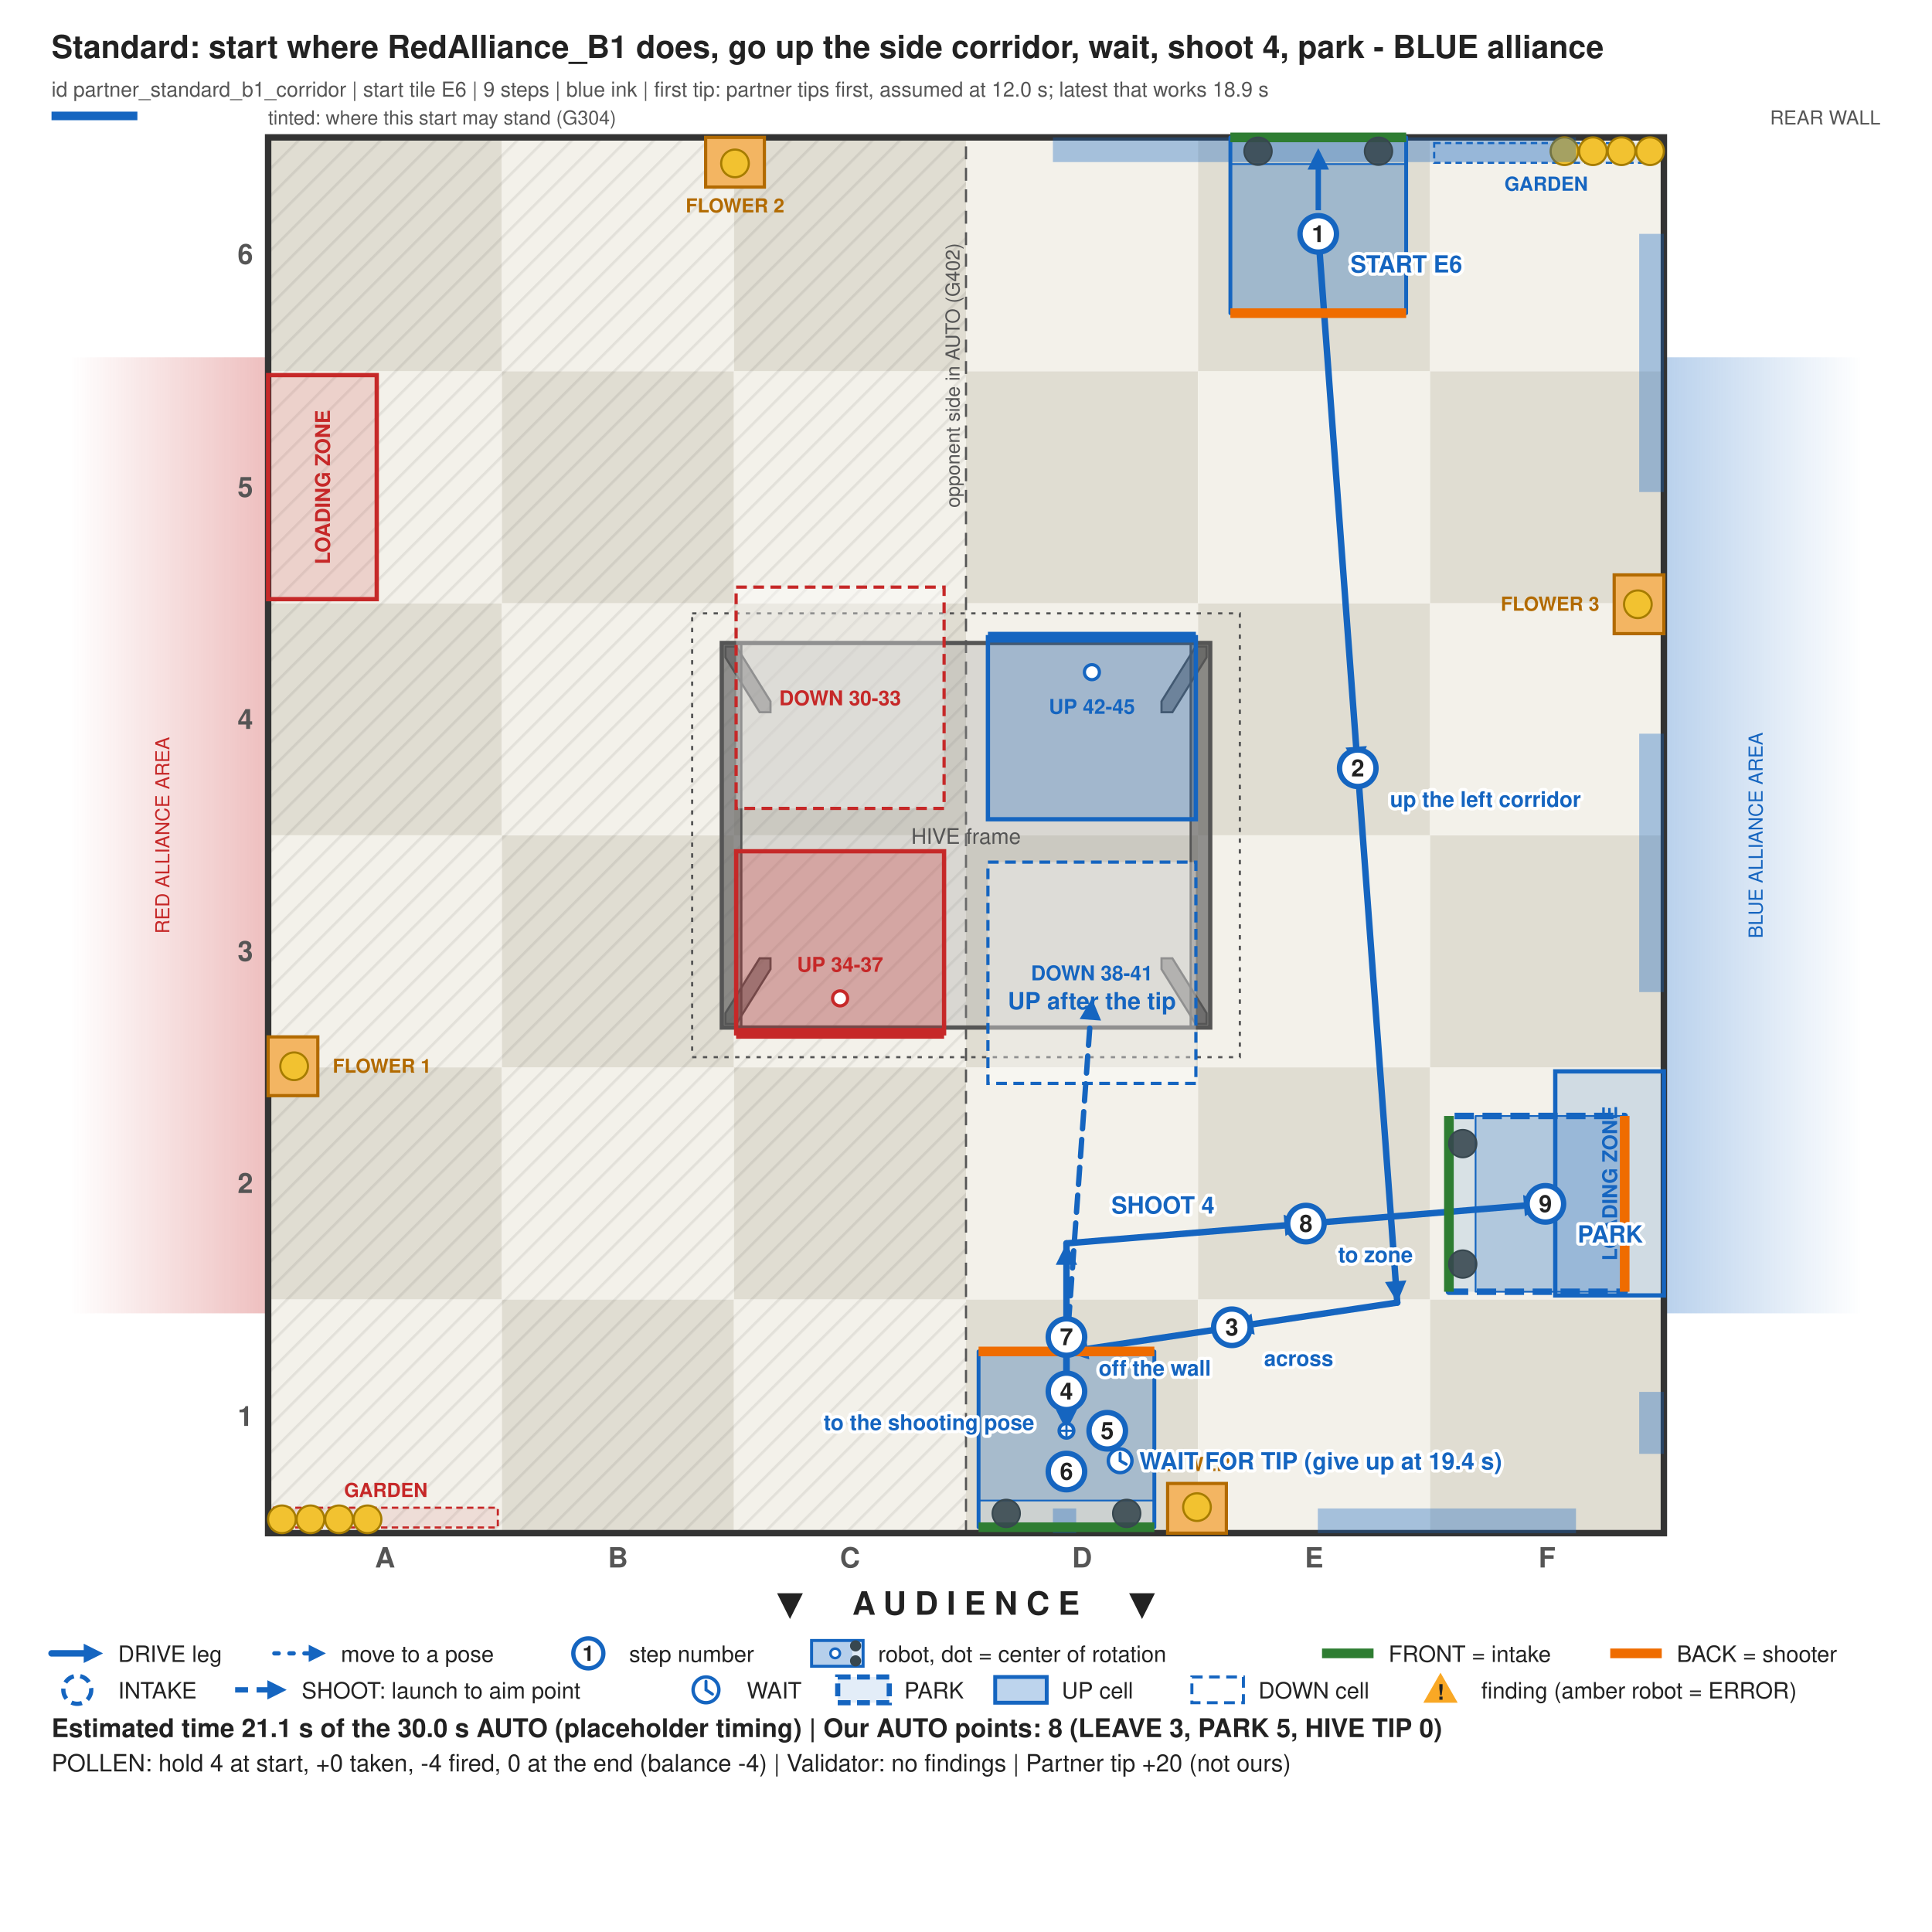
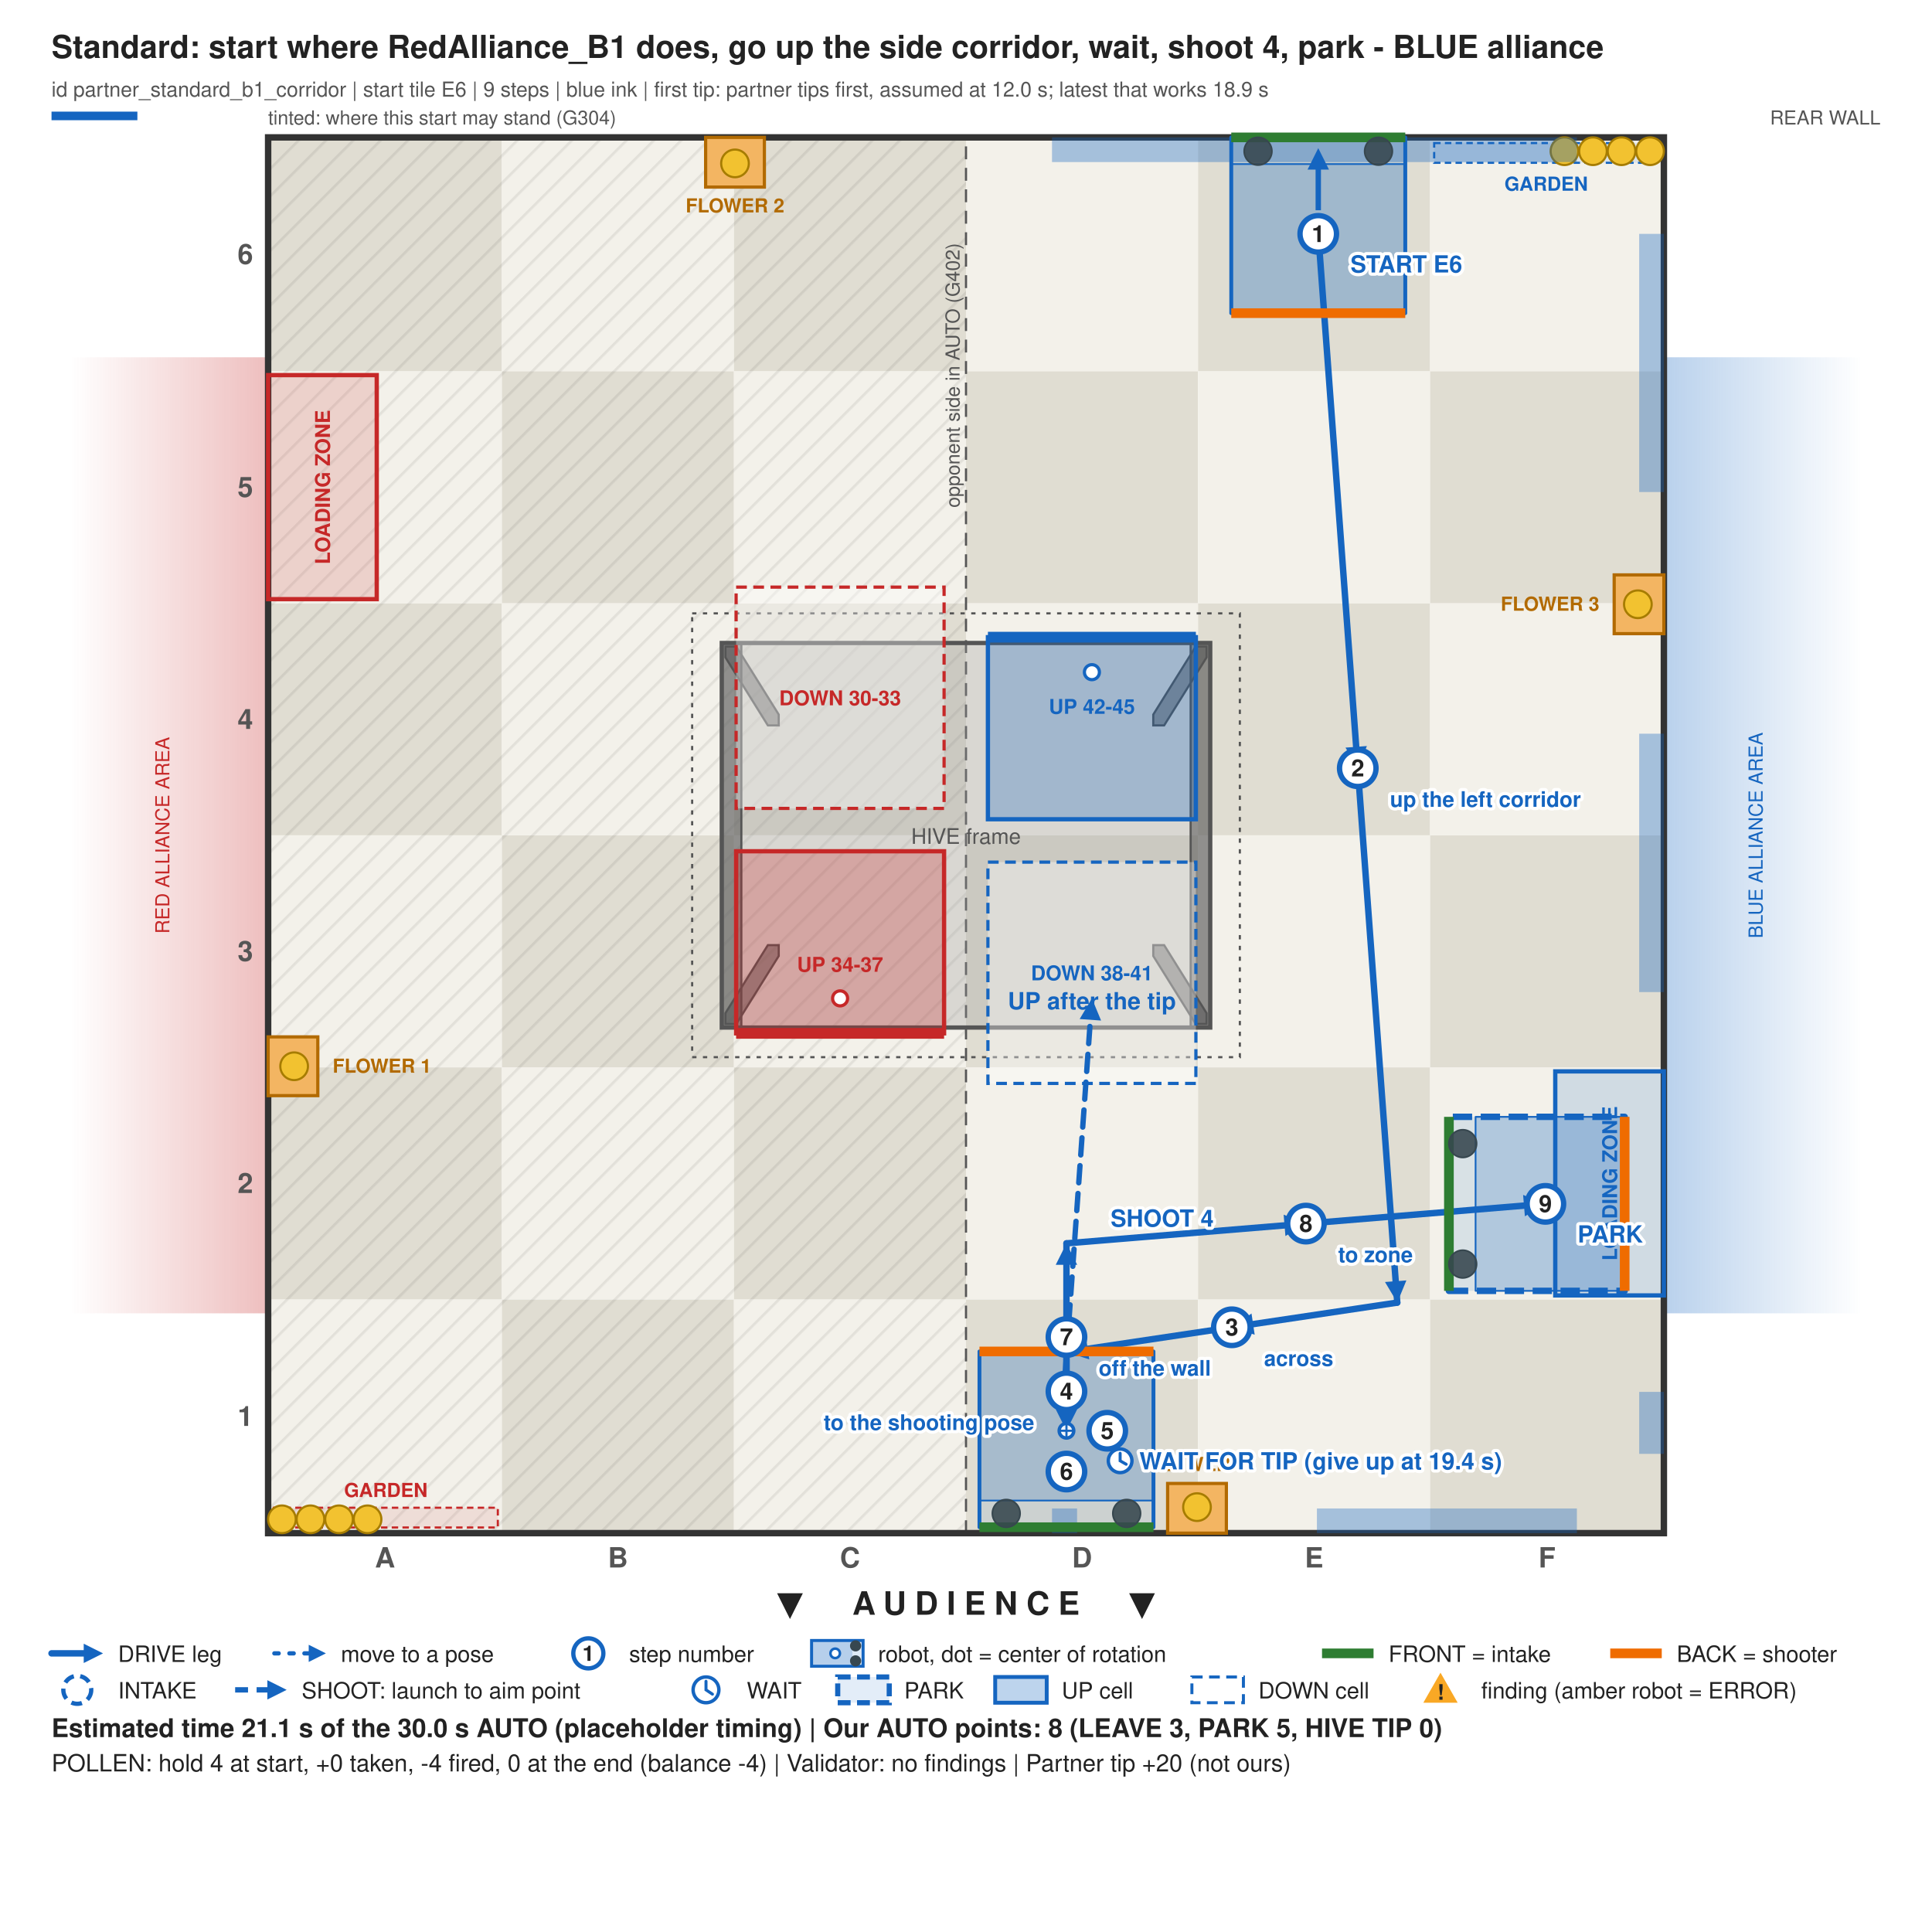
<svg xmlns="http://www.w3.org/2000/svg" viewBox="0 0 900 900" width="900" height="900" role="img" aria-labelledby="svg-title svg-desc" font-family="Helvetica, Arial, sans-serif">
  <defs>
    <linearGradient id="area-red" x1="1" y1="0" x2="0" y2="0">
      <stop offset="0" stop-color="#c62828" stop-opacity="0.30" />
      <stop offset="1" stop-color="#c62828" stop-opacity="0" />
    </linearGradient>
    <linearGradient id="area-blue" x1="0" y1="0" x2="1" y2="0">
      <stop offset="0" stop-color="#1565c0" stop-opacity="0.30" />
      <stop offset="1" stop-color="#1565c0" stop-opacity="0" />
    </linearGradient>
    <pattern id="opponent-hatch" width="9" height="9" patternUnits="userSpaceOnUse" patternTransform="rotate(45)">
      <line x1="0" y1="0" x2="0" y2="9" stroke="#000000" stroke-opacity="0.07" stroke-width="2.5" />
    </pattern>
  </defs>
  <rect id="background" x="0" y="0" width="900" height="900" fill="#ffffff" />
  <text id="title" x="24" y="27" font-size="14.77" font-weight="bold" fill="#222222">Standard: start where RedAlliance_B1 does, go up the side corridor, wait, shoot 4, park - BLUE alliance</text>
  <text id="subtitle" x="24" y="45" font-size="9.6" fill="#555555">id partner_standard_b1_corridor  |  start tile E6  |  9 steps  |  blue ink  |  first tip: partner tips first, assumed at 12.0 s; latest that works 18.9 s</text>
  <rect x="24" y="52" width="40" height="4" fill="#1565c0" />
  <g id="field">
    <rect class="alliance-area" data-alliance="RED" x="32.9" y="166.43" width="92" height="445.37" fill="url(#area-red)" />
    <rect class="alliance-area" data-alliance="BLUE" x="775.1" y="166.43" width="92" height="445.37" fill="url(#area-blue)" />
    <text x="78.9" y="389.12" font-size="9" fill="#c62828" text-anchor="middle" transform="rotate(-90 78.9 389.12)">RED ALLIANCE AREA</text>
    <text x="821.1" y="389.12" font-size="9" fill="#1565c0" text-anchor="middle" transform="rotate(-90 821.1 389.12)">BLUE ALLIANCE AREA</text>
    <rect class="tile" data-tile="A1" x="124.9" y="605.3" width="108.9" height="108.9" fill="#f3f1ea" />
    <rect class="tile" data-tile="A2" x="124.9" y="497.2" width="108.9" height="108.1" fill="#e0ddd2" />
    <rect class="tile" data-tile="A3" x="124.9" y="389.1" width="108.9" height="108.1" fill="#f3f1ea" />
    <rect class="tile" data-tile="A4" x="124.9" y="281" width="108.9" height="108.1" fill="#e0ddd2" />
    <rect class="tile" data-tile="A5" x="124.9" y="172.9" width="108.9" height="108.1" fill="#f3f1ea" />
    <rect class="tile" data-tile="A6" x="124.9" y="64" width="108.9" height="108.9" fill="#e0ddd2" />
    <rect class="tile" data-tile="B1" x="233.8" y="605.3" width="108.1" height="108.9" fill="#e0ddd2" />
    <rect class="tile" data-tile="B2" x="233.8" y="497.2" width="108.1" height="108.1" fill="#f3f1ea" />
    <rect class="tile" data-tile="B3" x="233.8" y="389.1" width="108.1" height="108.1" fill="#e0ddd2" />
    <rect class="tile" data-tile="B4" x="233.8" y="281" width="108.1" height="108.1" fill="#f3f1ea" />
    <rect class="tile" data-tile="B5" x="233.8" y="172.9" width="108.1" height="108.1" fill="#e0ddd2" />
    <rect class="tile" data-tile="B6" x="233.8" y="64" width="108.1" height="108.9" fill="#f3f1ea" />
    <rect class="tile" data-tile="C1" x="341.9" y="605.3" width="108.1" height="108.9" fill="#f3f1ea" />
    <rect class="tile" data-tile="C2" x="341.9" y="497.2" width="108.1" height="108.1" fill="#e0ddd2" />
    <rect class="tile" data-tile="C3" x="341.9" y="389.1" width="108.1" height="108.1" fill="#f3f1ea" />
    <rect class="tile" data-tile="C4" x="341.9" y="281" width="108.1" height="108.1" fill="#e0ddd2" />
    <rect class="tile" data-tile="C5" x="341.9" y="172.9" width="108.1" height="108.1" fill="#f3f1ea" />
    <rect class="tile" data-tile="C6" x="341.9" y="64" width="108.1" height="108.9" fill="#e0ddd2" />
    <rect class="tile" data-tile="D1" x="450" y="605.3" width="108.1" height="108.9" fill="#e0ddd2" />
    <rect class="tile" data-tile="D2" x="450" y="497.2" width="108.1" height="108.1" fill="#f3f1ea" />
    <rect class="tile" data-tile="D3" x="450" y="389.1" width="108.1" height="108.1" fill="#e0ddd2" />
    <rect class="tile" data-tile="D4" x="450" y="281" width="108.1" height="108.1" fill="#f3f1ea" />
    <rect class="tile" data-tile="D5" x="450" y="172.9" width="108.1" height="108.1" fill="#e0ddd2" />
    <rect class="tile" data-tile="D6" x="450" y="64" width="108.1" height="108.9" fill="#f3f1ea" />
    <rect class="tile" data-tile="E1" x="558.1" y="605.3" width="108.1" height="108.9" fill="#f3f1ea" />
    <rect class="tile" data-tile="E2" x="558.1" y="497.2" width="108.1" height="108.1" fill="#e0ddd2" />
    <rect class="tile" data-tile="E3" x="558.1" y="389.1" width="108.1" height="108.1" fill="#f3f1ea" />
    <rect class="tile" data-tile="E4" x="558.1" y="281" width="108.1" height="108.1" fill="#e0ddd2" />
    <rect class="tile" data-tile="E5" x="558.1" y="172.9" width="108.1" height="108.1" fill="#f3f1ea" />
    <rect class="tile" data-tile="E6" x="558.1" y="64" width="108.1" height="108.9" fill="#e0ddd2" />
    <rect class="tile" data-tile="F1" x="666.2" y="605.3" width="108.9" height="108.9" fill="#e0ddd2" />
    <rect class="tile" data-tile="F2" x="666.2" y="497.2" width="108.9" height="108.1" fill="#f3f1ea" />
    <rect class="tile" data-tile="F3" x="666.2" y="389.1" width="108.9" height="108.1" fill="#e0ddd2" />
    <rect class="tile" data-tile="F4" x="666.2" y="281" width="108.9" height="108.1" fill="#f3f1ea" />
    <rect class="tile" data-tile="F5" x="666.2" y="172.9" width="108.9" height="108.1" fill="#e0ddd2" />
    <rect class="tile" data-tile="F6" x="666.2" y="64" width="108.9" height="108.9" fill="#f3f1ea" />
    <rect id="opponent-side" x="124.9" y="64" width="325.1" height="650.2" fill="url(#opponent-hatch)" />
    <line id="side-line" x1="450" y1="714.2" x2="450" y2="64" stroke="#555555" stroke-width="1" stroke-dasharray="6 4" />
    <text id="opponent-label" x="447" y="174.86" font-size="9" fill="#555555" text-anchor="middle" transform="rotate(-90 447 174.86)">opponent side in AUTO (G402)</text>
    <text class="tile-label" x="179.35" y="730.2" font-size="13" font-weight="bold" text-anchor="middle" fill="#555555">A</text>
    <text class="tile-label" x="287.85" y="730.2" font-size="13" font-weight="bold" text-anchor="middle" fill="#555555">B</text>
    <text class="tile-label" x="395.95" y="730.2" font-size="13" font-weight="bold" text-anchor="middle" fill="#555555">C</text>
    <text class="tile-label" x="504.05" y="730.2" font-size="13" font-weight="bold" text-anchor="middle" fill="#555555">D</text>
    <text class="tile-label" x="612.15" y="730.2" font-size="13" font-weight="bold" text-anchor="middle" fill="#555555">E</text>
    <text class="tile-label" x="720.65" y="730.2" font-size="13" font-weight="bold" text-anchor="middle" fill="#555555">F</text>
    <text class="tile-label" x="117.9" y="664.25" font-size="13" font-weight="bold" text-anchor="end" fill="#555555">1</text>
    <text class="tile-label" x="117.9" y="555.75" font-size="13" font-weight="bold" text-anchor="end" fill="#555555">2</text>
    <text class="tile-label" x="117.9" y="447.65" font-size="13" font-weight="bold" text-anchor="end" fill="#555555">3</text>
    <text class="tile-label" x="117.9" y="339.55" font-size="13" font-weight="bold" text-anchor="end" fill="#555555">4</text>
    <text class="tile-label" x="117.9" y="231.45" font-size="13" font-weight="bold" text-anchor="end" fill="#555555">5</text>
    <text class="tile-label" x="117.9" y="122.95" font-size="13" font-weight="bold" text-anchor="end" fill="#555555">6</text>
    <rect id="field-border" x="124.9" y="64" width="650.2" height="650.2" fill="none" stroke="#333333" stroke-width="3" />
  </g>
  <g id="structures">
    <rect id="hive-frame" x="336.23" y="299.53" width="227.54" height="179.14" fill="#9a9a9a" fill-opacity="0.30" stroke="#555555" stroke-width="2" />
    <rect id="hive-keepout" x="322.43" y="285.73" width="255.14" height="206.74" fill="none" stroke="#555555" stroke-width="1" stroke-dasharray="2 3" />
    <g id="hive-solid">
      <polygon class="hive-foot" points="336.23,478.67 345.35,478.67 345.35,299.53 336.23,299.53" fill="#555555" fill-opacity="0.55" stroke="#555555" stroke-width="1" />
      <polygon class="hive-foot" points="554.65,478.67 563.77,478.67 563.77,299.53 554.65,299.53" fill="#555555" fill-opacity="0.55" stroke="#555555" stroke-width="1" />
-       <polygon class="hive-foot" points="337.94,477.01 343,477.01 358.92,451.48 358.92,446.42 353.86,446.42 337.94,471.95" fill="#555555" fill-opacity="0.55" stroke="#555555" stroke-width="1" />
-       <polygon class="hive-foot" points="337.94,306.25 353.86,331.78 358.92,331.78 358.92,326.72 343,301.19 337.94,301.19" fill="#555555" fill-opacity="0.55" stroke="#555555" stroke-width="1" />
-       <polygon class="hive-foot" points="541.08,451.48 557,477.01 562.06,477.01 562.06,471.95 546.14,446.42 541.08,446.42" fill="#555555" fill-opacity="0.55" stroke="#555555" stroke-width="1" />
-       <polygon class="hive-foot" points="541.08,331.78 546.14,331.78 562.06,306.25 562.06,301.19 557,301.19 541.08,326.72" fill="#555555" fill-opacity="0.55" stroke="#555555" stroke-width="1" />
+       <polygon class="hive-foot" points="337.94,477.01 343,477.01 362.76,445.34 362.76,440.28 357.7,440.28 337.94,471.95" fill="#555555" fill-opacity="0.55" stroke="#555555" stroke-width="1" />
+       <polygon class="hive-foot" points="337.94,306.25 357.7,337.92 362.76,337.92 362.76,332.86 343,301.19 337.94,301.19" fill="#555555" fill-opacity="0.55" stroke="#555555" stroke-width="1" />
+       <polygon class="hive-foot" points="537.24,445.34 557,477.01 562.06,477.01 562.06,471.95 542.3,440.28 537.24,440.28" fill="#555555" fill-opacity="0.55" stroke="#555555" stroke-width="1" />
+       <polygon class="hive-foot" points="537.24,337.92 542.3,337.92 562.06,306.25 562.06,301.19 557,301.19 537.24,332.86" fill="#555555" fill-opacity="0.55" stroke="#555555" stroke-width="1" />
    </g>
    <text x="450" y="393.1" font-size="10" fill="#555555" text-anchor="middle">HIVE frame</text>
    <g class="hive" data-alliance="RED">
      <g class="cell cell-down" data-alliance="RED" data-side="REAR">
        <rect x="342.91" y="273.5" width="96.88" height="103.09" fill="#ffffff" fill-opacity="0.35" stroke="#c62828" stroke-width="1.5" stroke-dasharray="5 3" />
        <text x="391.35" y="328.55" font-size="9.5" font-weight="bold" fill="#c62828" text-anchor="middle">DOWN 30-33</text>
      </g>
      <g class="cell cell-up" data-alliance="RED" data-side="AUDIENCE">
        <rect x="342.91" y="396.55" width="96.88" height="84.82" fill="#c62828" fill-opacity="0.28" stroke="#c62828" stroke-width="2" />
        <line class="cell-opening" x1="342.91" y1="481.38" x2="439.79" y2="481.38" stroke="#c62828" stroke-width="5" />
        <circle class="aim-point" cx="391.35" cy="465.08" r="3.5" fill="#ffffff" stroke="#c62828" stroke-width="1.5" />
        <text x="391.35" y="452.68" font-size="9.5" font-weight="bold" fill="#c62828" text-anchor="middle">UP 34-37</text>
      </g>
    </g>
    <g class="hive" data-alliance="BLUE">
      <g class="cell cell-down" data-alliance="BLUE" data-side="AUDIENCE">
        <rect x="460.21" y="401.61" width="96.88" height="103.09" fill="#ffffff" fill-opacity="0.35" stroke="#1565c0" stroke-width="1.5" stroke-dasharray="5 3" />
        <text x="508.65" y="456.66" font-size="9.5" font-weight="bold" fill="#1565c0" text-anchor="middle">DOWN 38-41</text>
        <text class="cell-cue" x="508.65" y="470.16" font-size="11" font-weight="bold" fill="#1565c0" text-anchor="middle">UP after the tip</text>
      </g>
      <g class="cell cell-up" data-alliance="BLUE" data-side="REAR">
        <rect x="460.21" y="296.82" width="96.88" height="84.82" fill="#1565c0" fill-opacity="0.28" stroke="#1565c0" stroke-width="2" />
        <line class="cell-opening" x1="460.21" y1="296.82" x2="557.09" y2="296.82" stroke="#1565c0" stroke-width="5" />
        <circle class="aim-point" cx="508.65" cy="313.12" r="3.5" fill="#ffffff" stroke="#1565c0" stroke-width="1.5" />
        <text x="508.65" y="332.52" font-size="9.5" font-weight="bold" fill="#1565c0" text-anchor="middle">UP 42-45</text>
      </g>
    </g>
    <g class="flower" data-flower="1">
      <rect x="124.9" y="483.02" width="23.15" height="27.37" fill="#f3b562" stroke="#b26a00" stroke-width="1.5" />
      <circle cx="137.02" cy="496.71" r="6.44" fill="#f2c230" stroke="#a67c00" stroke-width="1" />
      <text x="154.95" y="499.71" font-size="9" fill="#b26a00" font-weight="bold" text-anchor="start">FLOWER 1</text>
    </g>
    <g class="flower" data-flower="2">
      <rect x="328.71" y="64" width="27.37" height="23.15" fill="#f3b562" stroke="#b26a00" stroke-width="1.5" />
      <circle cx="342.39" cy="76.12" r="6.44" fill="#f2c230" stroke="#a67c00" stroke-width="1" />
      <text x="342.39" y="98.95" font-size="9" fill="#b26a00" font-weight="bold" text-anchor="middle">FLOWER 2</text>
    </g>
    <g class="flower" data-flower="3">
      <rect x="751.95" y="267.81" width="23.15" height="27.37" fill="#f3b562" stroke="#b26a00" stroke-width="1.5" />
      <circle cx="762.98" cy="281.49" r="6.44" fill="#f2c230" stroke="#a67c00" stroke-width="1" />
      <text x="745.05" y="284.49" font-size="9" fill="#b26a00" font-weight="bold" text-anchor="end">FLOWER 3</text>
    </g>
    <g class="flower" data-flower="4">
      <rect x="543.92" y="691.05" width="27.37" height="23.15" fill="#f3b562" stroke="#b26a00" stroke-width="1.5" />
      <circle cx="557.61" cy="702.08" r="6.44" fill="#f2c230" stroke="#a67c00" stroke-width="1" />
      <text x="557.61" y="685.25" font-size="9" fill="#b26a00" font-weight="bold" text-anchor="middle">FLOWER 4</text>
    </g>
    <g class="garden" data-alliance="RED">
      <rect x="127.54" y="702.36" width="104.37" height="9.2" fill="#c62828" fill-opacity="0.10" stroke="#c62828" stroke-width="1" stroke-dasharray="3 2" />
      <circle class="pollen" cx="131.34" cy="707.76" r="6.44" fill="#f2c230" stroke="#a67c00" stroke-width="1" />
      <circle class="pollen" cx="144.63" cy="707.76" r="6.44" fill="#f2c230" stroke="#a67c00" stroke-width="1" />
      <circle class="pollen" cx="157.93" cy="707.76" r="6.44" fill="#f2c230" stroke="#a67c00" stroke-width="1" />
      <circle class="pollen" cx="171.22" cy="707.76" r="6.44" fill="#f2c230" stroke="#a67c00" stroke-width="1" />
      <text x="179.73" y="697.36" font-size="9" fill="#c62828" text-anchor="middle" font-weight="bold">GARDEN</text>
    </g>
    <g class="loading-zone" data-alliance="RED">
      <rect x="124.9" y="174.74" width="50.6" height="104.37" fill="#c62828" fill-opacity="0.16" stroke="#c62828" stroke-width="2" />
      <text x="150.2" y="230.43" font-size="9.5" font-weight="bold" fill="#c62828" text-anchor="middle" transform="rotate(-90 150.2 226.93)">LOADING ZONE</text>
    </g>
    <g class="garden" data-alliance="BLUE">
      <rect x="668.09" y="66.64" width="104.37" height="9.2" fill="#1565c0" fill-opacity="0.10" stroke="#1565c0" stroke-width="1" stroke-dasharray="3 2" />
      <circle class="pollen" cx="768.66" cy="70.44" r="6.44" fill="#f2c230" stroke="#a67c00" stroke-width="1" />
      <circle class="pollen" cx="755.37" cy="70.44" r="6.44" fill="#f2c230" stroke="#a67c00" stroke-width="1" />
      <circle class="pollen" cx="742.07" cy="70.44" r="6.44" fill="#f2c230" stroke="#a67c00" stroke-width="1" />
      <circle class="pollen" cx="728.78" cy="70.44" r="6.44" fill="#f2c230" stroke="#a67c00" stroke-width="1" />
      <text x="720.27" y="88.84" font-size="9" fill="#1565c0" text-anchor="middle" font-weight="bold">GARDEN</text>
    </g>
    <g class="loading-zone" data-alliance="BLUE">
      <rect x="724.5" y="499.09" width="50.6" height="104.37" fill="#1565c0" fill-opacity="0.16" stroke="#1565c0" stroke-width="2" />
      <text x="749.8" y="554.77" font-size="9.5" font-weight="bold" fill="#1565c0" text-anchor="middle" transform="rotate(-90 749.8 551.27)">LOADING ZONE</text>
    </g>
    <text id="audience-label" x="450" y="752.2" font-size="15" font-weight="bold" letter-spacing="4" text-anchor="middle" fill="#222222">AUDIENCE</text>
    <polygon class="compass-arrow" points="362,742.2 374,742.2 368,754.2" fill="#222222" />
    <polygon class="compass-arrow" points="526,742.2 538,742.2 532,754.2" fill="#222222" />
    <text x="876" y="58" font-size="9" fill="#555555" text-anchor="end">REAR WALL</text>
  </g>
  <g id="start-bands" data-heading="90">
    <rect class="start-band" data-wall="BLUE" data-from="8.03" data-to="14.3" x="763.6" y="648.4" width="11.5" height="28.86" fill="#1565c0" fill-opacity="0.35" />
    <rect class="start-band" data-wall="BLUE" data-from="54.79" data-to="80.96" x="763.6" y="341.78" width="11.5" height="120.37" fill="#1565c0" fill-opacity="0.35" />
    <rect class="start-band" data-wall="BLUE" data-from="105.43" data-to="131.58" x="763.6" y="108.94" width="11.5" height="120.27" fill="#1565c0" fill-opacity="0.35" />
-     <rect class="start-band" data-wall="AUDIENCE" data-from="79.47" data-to="81.83" x="490.48" y="702.7" width="10.85" height="11.5" fill="#1565c0" fill-opacity="0.35" />
-     <rect class="start-band" data-wall="AUDIENCE" data-from="106.3" data-to="132.45" x="613.89" y="702.7" width="120.27" height="11.5" fill="#1565c0" fill-opacity="0.35" />
-     <rect class="start-band" data-wall="REAR" data-from="79.47" data-to="132.45" x="490.48" y="64" width="243.68" height="11.5" fill="#1565c0" fill-opacity="0.35" />
+     <rect class="start-band" data-wall="AUDIENCE" data-from="79.38" data-to="81.92" x="490.07" y="702.7" width="11.67" height="11.5" fill="#1565c0" fill-opacity="0.35" />
+     <rect class="start-band" data-wall="AUDIENCE" data-from="106.21" data-to="132.54" x="613.47" y="702.7" width="121.1" height="11.5" fill="#1565c0" fill-opacity="0.35" />
+     <rect class="start-band" data-wall="REAR" data-from="79.38" data-to="132.54" x="490.07" y="64" width="244.51" height="11.5" fill="#1565c0" fill-opacity="0.35" />
    <text class="start-band-label" x="124.9" y="58" font-size="9" fill="#555555">tinted: where this start may stand (G304)</text>
  </g>
  <g id="route" data-ink="#1565c0" data-alliance="BLUE" data-route="partner_standard_b1_corridor">
    <g class="drive-leg" data-step="2" data-mode="CONSTANT">
      <path class="leg" d="M 614.1 108.94 L 650.9 606.8" fill="none" stroke="#1565c0" stroke-width="3" stroke-linecap="round" stroke-linejoin="round" />
      <polygon class="arrowhead" points="632.5,357.87 626.78,348.27 636.75,347.53" fill="#1565c0" />
      <polygon class="arrowhead" points="650.9,606.8 645.18,597.2 655.15,596.46" fill="#1565c0" />
    </g>
    <g class="drive-leg" data-step="3" data-mode="CONSTANT">
      <path class="leg" d="M 650.9 606.8 L 496.8 629.8" fill="none" stroke="#1565c0" stroke-width="3" stroke-linecap="round" stroke-linejoin="round" />
      <polygon class="arrowhead" points="573.85,618.3 583,611.88 584.48,621.77" fill="#1565c0" />
      <polygon class="arrowhead" points="496.8,629.8 505.95,623.38 507.43,633.27" fill="#1565c0" />
    </g>
    <g class="drive-leg" data-step="4" data-mode="CONSTANT">
      <path class="leg" d="M 496.8 629.8 L 496.8 666.5" fill="none" stroke="#1565c0" stroke-width="3" stroke-linecap="round" stroke-linejoin="round" />
      <polygon class="arrowhead" points="496.8,666.5 491.8,656.5 501.8,656.5" fill="#1565c0" />
    </g>
    <g class="drive-leg" data-step="7" data-mode="CONSTANT">
      <path class="leg" d="M 496.8 666.5 L 496.8 579.2" fill="none" stroke="#1565c0" stroke-width="3" stroke-linecap="round" stroke-linejoin="round" />
      <polygon class="arrowhead" points="496.8,579.2 501.8,589.2 491.8,589.2" fill="#1565c0" />
    </g>
    <g class="drive-leg" data-step="8" data-mode="LINEAR">
      <path class="leg" d="M 496.8 579.2 L 719.9 560.8" fill="none" stroke="#1565c0" stroke-width="3" stroke-linecap="round" stroke-linejoin="round" />
      <polygon class="arrowhead" points="608.35,570 598.8,575.81 597.97,565.84" fill="#1565c0" />
      <polygon class="arrowhead" points="719.9,560.8 710.35,566.61 709.52,556.64" fill="#1565c0" />
    </g>
    <g id="start-footprint" class="footprint start" data-step="1">
-       <polygon class="outline" points="573.16,64 573.16,145.88 655.04,145.88 655.04,64" fill="#1565c0" fill-opacity="0.14" stroke="#1565c0" stroke-width="1.8" stroke-linejoin="round" />
-       <polygon class="chassis" points="573.16,76.42 573.16,145.88 655.04,145.88 655.04,76.42" fill="#1565c0" fill-opacity="0.2" stroke="#1565c0" stroke-width="0.8" stroke-linejoin="round" />
-       <line class="front-edge" x1="573.16" y1="64" x2="655.04" y2="64" stroke="#2e7d32" stroke-width="4.5" />
-       <line class="back-edge" x1="573.16" y1="145.88" x2="655.04" y2="145.88" stroke="#ef6c00" stroke-width="4.5" />
+       <polygon class="outline" points="573.57,64 573.57,145.88 654.63,145.88 654.63,64" fill="#1565c0" fill-opacity="0.14" stroke="#1565c0" stroke-width="1.8" stroke-linejoin="round" />
+       <polygon class="chassis" points="573.57,76.42 573.57,145.88 654.63,145.88 654.63,76.42" fill="#1565c0" fill-opacity="0.2" stroke="#1565c0" stroke-width="0.8" stroke-linejoin="round" />
+       <line class="front-edge" x1="573.57" y1="64" x2="654.63" y2="64" stroke="#2e7d32" stroke-width="4.5" />
+       <line class="back-edge" x1="573.57" y1="145.88" x2="654.63" y2="145.88" stroke="#ef6c00" stroke-width="4.5" />
      <circle class="wheel" data-wheel="LEFT" cx="586.04" cy="70.44" r="6.44" fill="#37474f" fill-opacity="0.88" stroke="#37474f" stroke-width="0.8" />
      <circle class="wheel" data-wheel="RIGHT" cx="642.16" cy="70.44" r="6.44" fill="#37474f" fill-opacity="0.88" stroke="#37474f" stroke-width="0.8" />
      <g class="pose-point" data-x="106.35" data-y="131.58">
        <circle cx="614.1" cy="108.94" r="3.4" fill="#ffffff" fill-opacity="0.92" stroke="#1565c0" stroke-width="1.6" />
        <line x1="610.7" y1="108.94" x2="617.5" y2="108.94" stroke="#1565c0" stroke-width="1" />
        <line x1="614.1" y1="105.54" x2="614.1" y2="112.34" stroke="#1565c0" stroke-width="1" />
      </g>
      <line class="heading-arrow" x1="614.1" y1="97.94" x2="614.1" y2="77" stroke="#1565c0" stroke-width="2.5" />
      <polygon class="arrowhead" points="614.1,69 619.1,79 609.1,79" fill="#1565c0" />
    </g>
    <g class="shoot-pose" data-step="6" data-nominal="false">
-       <polygon class="outline" points="537.74,711.44 537.74,629.56 455.86,629.56 455.86,711.44" fill="#1565c0" fill-opacity="0.1" stroke="#1565c0" stroke-width="1.8" stroke-linejoin="round" />
-       <polygon class="chassis" points="537.74,699.02 537.74,629.56 455.86,629.56 455.86,699.02" fill="#1565c0" fill-opacity="0.2" stroke="#1565c0" stroke-width="0.8" stroke-linejoin="round" />
-       <line class="front-edge" x1="537.74" y1="711.44" x2="455.86" y2="711.44" stroke="#2e7d32" stroke-width="4.5" />
-       <line class="back-edge" x1="537.74" y1="629.56" x2="455.86" y2="629.56" stroke="#ef6c00" stroke-width="4.5" />
+       <polygon class="outline" points="537.33,711.44 537.33,629.56 456.27,629.56 456.27,711.44" fill="#1565c0" fill-opacity="0.1" stroke="#1565c0" stroke-width="1.8" stroke-linejoin="round" />
+       <polygon class="chassis" points="537.33,699.02 537.33,629.56 456.27,629.56 456.27,699.02" fill="#1565c0" fill-opacity="0.2" stroke="#1565c0" stroke-width="0.8" stroke-linejoin="round" />
+       <line class="front-edge" x1="537.33" y1="711.44" x2="456.27" y2="711.44" stroke="#2e7d32" stroke-width="4.5" />
+       <line class="back-edge" x1="537.33" y1="629.56" x2="456.27" y2="629.56" stroke="#ef6c00" stroke-width="4.5" />
      <circle class="wheel" data-wheel="LEFT" cx="524.86" cy="705" r="6.44" fill="#37474f" fill-opacity="0.88" stroke="#37474f" stroke-width="0.8" />
      <circle class="wheel" data-wheel="RIGHT" cx="468.74" cy="705" r="6.44" fill="#37474f" fill-opacity="0.88" stroke="#37474f" stroke-width="0.8" />
      <g class="pose-point" data-x="80.85" data-y="10.37">
        <circle cx="496.8" cy="666.5" r="3.4" fill="#ffffff" fill-opacity="0.92" stroke="#1565c0" stroke-width="1.6" />
        <line x1="493.4" y1="666.5" x2="500.2" y2="666.5" stroke="#1565c0" stroke-width="1" />
        <line x1="496.8" y1="663.1" x2="496.8" y2="669.9" stroke="#1565c0" stroke-width="1" />
      </g>
-       <line class="shot" x1="496.8" y1="629.56" x2="508" y2="474.06" stroke="#1565c0" stroke-width="2.5" stroke-dasharray="8 5" stroke-linecap="round" />
-       <polygon class="arrowhead" points="508.65,465.08 512.92,475.42 502.94,474.7" fill="#1565c0" />
+       <line class="shot" x1="496.06" y1="641.75" x2="508.01" y2="474.06" stroke="#1565c0" stroke-width="2.5" stroke-dasharray="8 5" stroke-linecap="round" />
+       <polygon class="arrowhead" points="508.65,465.08 512.93,475.41 502.95,474.7" fill="#1565c0" />
    </g>
    <g class="park-outline" data-step="9">
-       <polygon class="outline" points="674.96,601.74 756.84,601.74 756.84,519.86 674.96,519.86" fill="#1565c0" fill-opacity="0.12" stroke="#1565c0" stroke-width="3" stroke-dasharray="9 4" stroke-linejoin="round" />
-       <polygon class="chassis" points="687.38,601.74 756.84,601.74 756.84,519.86 687.38,519.86" fill="#1565c0" fill-opacity="0.2" stroke="#1565c0" stroke-width="0.8" stroke-linejoin="round" />
-       <line class="front-edge" x1="674.96" y1="601.74" x2="674.96" y2="519.86" stroke="#2e7d32" stroke-width="4.5" />
-       <line class="back-edge" x1="756.84" y1="601.74" x2="756.84" y2="519.86" stroke="#ef6c00" stroke-width="4.5" />
+       <polygon class="outline" points="674.96,601.33 756.84,601.33 756.84,520.27 674.96,520.27" fill="#1565c0" fill-opacity="0.12" stroke="#1565c0" stroke-width="3" stroke-dasharray="9 4" stroke-linejoin="round" />
+       <polygon class="chassis" points="687.38,601.33 756.84,601.33 756.84,520.27 687.38,520.27" fill="#1565c0" fill-opacity="0.2" stroke="#1565c0" stroke-width="0.8" stroke-linejoin="round" />
+       <line class="front-edge" x1="674.96" y1="601.33" x2="674.96" y2="520.27" stroke="#2e7d32" stroke-width="4.5" />
+       <line class="back-edge" x1="756.84" y1="601.33" x2="756.84" y2="520.27" stroke="#ef6c00" stroke-width="4.5" />
      <circle class="wheel" data-wheel="LEFT" cx="681.4" cy="588.86" r="6.44" fill="#37474f" fill-opacity="0.88" stroke="#37474f" stroke-width="0.8" />
      <circle class="wheel" data-wheel="RIGHT" cx="681.4" cy="532.74" r="6.44" fill="#37474f" fill-opacity="0.88" stroke="#37474f" stroke-width="0.8" />
      <g class="pose-point" data-x="129.35" data-y="33.35">
        <circle cx="719.9" cy="560.8" r="3.4" fill="#ffffff" fill-opacity="0.92" stroke="#1565c0" stroke-width="1.6" />
        <line x1="716.5" y1="560.8" x2="723.3" y2="560.8" stroke="#1565c0" stroke-width="1" />
        <line x1="719.9" y1="557.4" x2="719.9" y2="564.2" stroke="#1565c0" stroke-width="1" />
      </g>
    </g>
    <g id="badges">
      <g class="badge" data-step="1" data-kind="START">
        <circle cx="614.1" cy="108.94" r="8.5" fill="#ffffff" stroke="#1565c0" stroke-width="2.5" />
        <text x="614.1" y="112.74" font-size="11" font-weight="bold" text-anchor="middle" fill="#222222">1</text>
      </g>
      <g class="badge" data-step="2" data-kind="DRIVE">
        <circle cx="632.5" cy="357.87" r="8.5" fill="#ffffff" stroke="#1565c0" stroke-width="2.5" />
        <text x="632.5" y="361.67" font-size="11" font-weight="bold" text-anchor="middle" fill="#222222">2</text>
      </g>
      <g class="badge" data-step="3" data-kind="DRIVE">
        <circle cx="573.85" cy="618.3" r="8.5" fill="#ffffff" stroke="#1565c0" stroke-width="2.5" />
        <text x="573.85" y="622.1" font-size="11" font-weight="bold" text-anchor="middle" fill="#222222">3</text>
      </g>
      <g class="badge" data-step="4" data-kind="DRIVE">
        <circle cx="496.8" cy="648.15" r="8.5" fill="#ffffff" stroke="#1565c0" stroke-width="2.5" />
        <text x="496.8" y="651.95" font-size="11" font-weight="bold" text-anchor="middle" fill="#222222">4</text>
      </g>
      <g class="badge" data-step="5" data-kind="WAIT_FOR_TIP">
        <circle cx="515.8" cy="666.5" r="8.5" fill="#ffffff" stroke="#1565c0" stroke-width="2.5" />
        <text x="515.8" y="670.3" font-size="11" font-weight="bold" text-anchor="middle" fill="#222222">5</text>
      </g>
      <g class="badge" data-step="6" data-kind="SHOOT">
        <circle cx="496.8" cy="685.5" r="8.5" fill="#ffffff" stroke="#1565c0" stroke-width="2.5" />
        <text x="496.8" y="689.3" font-size="11" font-weight="bold" text-anchor="middle" fill="#222222">6</text>
      </g>
      <g class="badge" data-step="7" data-kind="DRIVE">
        <circle cx="496.8" cy="622.85" r="8.5" fill="#ffffff" stroke="#1565c0" stroke-width="2.5" />
        <text x="496.8" y="626.65" font-size="11" font-weight="bold" text-anchor="middle" fill="#222222">7</text>
      </g>
      <g class="badge" data-step="8" data-kind="DRIVE">
        <circle cx="608.35" cy="570" r="8.5" fill="#ffffff" stroke="#1565c0" stroke-width="2.5" />
        <text x="608.35" y="573.8" font-size="11" font-weight="bold" text-anchor="middle" fill="#222222">8</text>
      </g>
      <g class="badge" data-step="9" data-kind="PARK">
        <circle cx="719.9" cy="560.8" r="8.5" fill="#ffffff" stroke="#1565c0" stroke-width="2.5" />
        <text x="719.9" y="564.6" font-size="11" font-weight="bold" text-anchor="middle" fill="#222222">9</text>
      </g>
    </g>
    <g id="step-labels">
      <text class="step-label" x="629.1" y="126.94" font-size="11" font-weight="bold" fill="#1565c0" text-anchor="start" stroke="#ffffff" stroke-width="3" stroke-linejoin="round" paint-order="stroke">START E6</text>
      <text class="step-label" x="647.5" y="375.87" font-size="10" font-weight="bold" fill="#1565c0" text-anchor="start" stroke="#ffffff" stroke-width="3" stroke-linejoin="round" paint-order="stroke">up the left corridor</text>
      <text class="step-label" x="588.85" y="636.3" font-size="10" font-weight="bold" fill="#1565c0" text-anchor="start" stroke="#ffffff" stroke-width="3" stroke-linejoin="round" paint-order="stroke">across</text>
      <text class="step-label" x="481.8" y="666.15" font-size="10" font-weight="bold" fill="#1565c0" text-anchor="end" stroke="#ffffff" stroke-width="3" stroke-linejoin="round" paint-order="stroke">to the shooting pose</text>
      <g class="clock">
        <circle cx="521.8" cy="680.5" r="5.5" fill="#ffffff" stroke="#1565c0" stroke-width="1.6" />
        <polyline points="521.8,677 521.8,680.5 524.6,682.1" fill="none" stroke="#1565c0" stroke-width="1.4" stroke-linecap="round" />
      </g>
      <text class="step-label" x="530.8" y="684.5" font-size="11" font-weight="bold" fill="#1565c0" text-anchor="start" stroke="#ffffff" stroke-width="3" stroke-linejoin="round" paint-order="stroke">WAIT FOR TIP (give up at 19.4 s)</text>
-       <text class="step-label" x="517.73" y="565.32" font-size="11" font-weight="bold" fill="#1565c0" text-anchor="start" stroke="#ffffff" stroke-width="3" stroke-linejoin="round" paint-order="stroke">SHOOT 4</text>
+       <text class="step-label" x="517.36" y="571.42" font-size="11" font-weight="bold" fill="#1565c0" text-anchor="start" stroke="#ffffff" stroke-width="3" stroke-linejoin="round" paint-order="stroke">SHOOT 4</text>
      <text class="step-label" x="511.8" y="640.85" font-size="10" font-weight="bold" fill="#1565c0" text-anchor="start" stroke="#ffffff" stroke-width="3" stroke-linejoin="round" paint-order="stroke">off the wall</text>
      <text class="step-label" x="623.35" y="588" font-size="10" font-weight="bold" fill="#1565c0" text-anchor="start" stroke="#ffffff" stroke-width="3" stroke-linejoin="round" paint-order="stroke">to zone</text>
      <text class="step-label" x="734.9" y="578.8" font-size="11" font-weight="bold" fill="#1565c0" text-anchor="start" stroke="#ffffff" stroke-width="3" stroke-linejoin="round" paint-order="stroke">PARK</text>
    </g>
    <g id="issue-marks">
</g>
  </g>
  <g id="legend">
    <g class="legend-item" data-icon="drive">
      <line x1="24" y1="770.2" x2="40" y2="770.2" stroke="#1565c0" stroke-width="3" stroke-linecap="round" />
      <polygon class="arrowhead" points="48,770.2 39,774.7 39,765.7" fill="#1565c0" />
      <text x="55" y="774.2" font-size="10.5" fill="#222222">DRIVE leg</text>
    </g>
    <g class="legend-item" data-icon="approach">
      <line x1="127.81" y1="770.2" x2="143.81" y2="770.2" stroke="#1565c0" stroke-width="2" stroke-dasharray="2 5" stroke-linecap="round" />
      <polygon class="arrowhead" points="151.81,770.2 143.81,774.2 143.81,766.2" fill="#1565c0" />
      <text x="158.81" y="774.2" font-size="10.5" fill="#222222">move to a pose</text>
    </g>
    <g class="legend-item" data-icon="badge">
      <circle cx="274.07" cy="770.2" r="7" fill="#ffffff" stroke="#1565c0" stroke-width="2" />
      <text x="274.07" y="773.7" font-size="10" font-weight="bold" text-anchor="middle" fill="#222222">1</text>
      <text x="293.07" y="774.2" font-size="10.5" fill="#222222">step number</text>
    </g>
    <g class="legend-item" data-icon="robot">
      <rect x="378.06" y="764.2" width="24" height="12" fill="#1565c0" fill-opacity="0.14" stroke="#1565c0" stroke-width="1.4" />
      <rect x="378.06" y="764.2" width="19" height="12" fill="#1565c0" fill-opacity="0.2" />
      <circle cx="398.56" cy="766.7" r="2.6" fill="#37474f" />
      <circle cx="398.56" cy="773.7" r="2.6" fill="#37474f" />
      <circle cx="389.06" cy="770.2" r="2.2" fill="#ffffff" stroke="#1565c0" stroke-width="1.2" />
      <text x="409.06" y="774.2" font-size="10.5" fill="#222222">robot, dot = center of rotation</text>
    </g>
    <g class="legend-item" data-icon="front">
      <line x1="615.85" y1="770.2" x2="639.85" y2="770.2" stroke="#2e7d32" stroke-width="4.5" />
      <text x="646.85" y="774.2" font-size="10.5" fill="#222222">FRONT = intake</text>
    </g>
    <g class="legend-item" data-icon="back">
      <line x1="750.11" y1="770.2" x2="774.11" y2="770.2" stroke="#ef6c00" stroke-width="4.5" />
      <text x="781.11" y="774.2" font-size="10.5" fill="#222222">BACK = shooter</text>
    </g>
    <g class="legend-item" data-icon="intake">
      <circle cx="36" cy="787.2" r="6.5" fill="none" stroke="#1565c0" stroke-width="2" stroke-dasharray="5 3" />
      <text x="55" y="791.2" font-size="10.5" fill="#222222">INTAKE</text>
    </g>
    <g class="legend-item" data-icon="shoot">
      <line x1="109.54" y1="787.2" x2="125.54" y2="787.2" stroke="#1565c0" stroke-width="2.5" stroke-dasharray="6 4" />
      <polygon class="arrowhead" points="133.54,787.2 124.54,791.7 124.54,782.7" fill="#1565c0" />
      <text x="140.54" y="791.2" font-size="10.5" fill="#222222">SHOOT: launch to aim point</text>
    </g>
    <g class="legend-item" data-icon="wait">
      <circle cx="328.88" cy="787.2" r="6" fill="#ffffff" stroke="#1565c0" stroke-width="1.6" />
      <polyline points="328.88,783.2 328.88,787.2 331.88,789.2" fill="none" stroke="#1565c0" stroke-width="1.4" stroke-linecap="round" />
      <text x="347.88" y="791.2" font-size="10.5" fill="#222222">WAIT</text>
    </g>
    <g class="legend-item" data-icon="park">
      <rect x="390.24" y="781.2" width="24" height="12" fill="#1565c0" fill-opacity="0.12" stroke="#1565c0" stroke-width="2.4" stroke-dasharray="6 3" />
      <text x="421.24" y="791.2" font-size="10.5" fill="#222222">PARK</text>
    </g>
    <g class="legend-item" data-icon="up">
      <rect x="463.6" y="781.2" width="24" height="12" fill="#1565c0" fill-opacity="0.28" stroke="#1565c0" stroke-width="1.8" />
      <text x="494.6" y="791.2" font-size="10.5" fill="#222222">UP cell</text>
    </g>
    <g class="legend-item" data-icon="down">
      <rect x="555.23" y="781.2" width="24" height="12" fill="#ffffff" fill-opacity="0.35" stroke="#1565c0" stroke-width="1.4" stroke-dasharray="5 3" />
      <text x="586.23" y="791.2" font-size="10.5" fill="#222222">DOWN cell</text>
    </g>
    <g class="legend-item" data-icon="issue">
      <polygon points="671.04,779.2 679.04,793.2 663.04,793.2" fill="#f9a825" />
      <text x="671.04" y="791.8" font-size="10" font-weight="bold" text-anchor="middle" fill="#222222">!</text>
      <text x="690.04" y="791.2" font-size="10.5" fill="#222222">finding (amber robot = ERROR)</text>
    </g>
  </g>
  <g id="footer">
    <text id="footer-metrics" x="24" y="809.2" font-size="12" font-weight="bold" fill="#222222">Estimated time 21.1 s of the 30.0 s AUTO (placeholder timing)   |   Our AUTO points: 8  (LEAVE 3, PARK 5, HIVE TIP 0)</text>
    <text id="footer-pollen" x="24" y="825.2" font-size="11.1" fill="#222222">POLLEN: hold 4 at start, +0 taken, -4 fired, 0 at the end (balance -4)   |   Validator: no findings   |   Partner tip +20 (not ours)</text>
  </g>
</svg>
